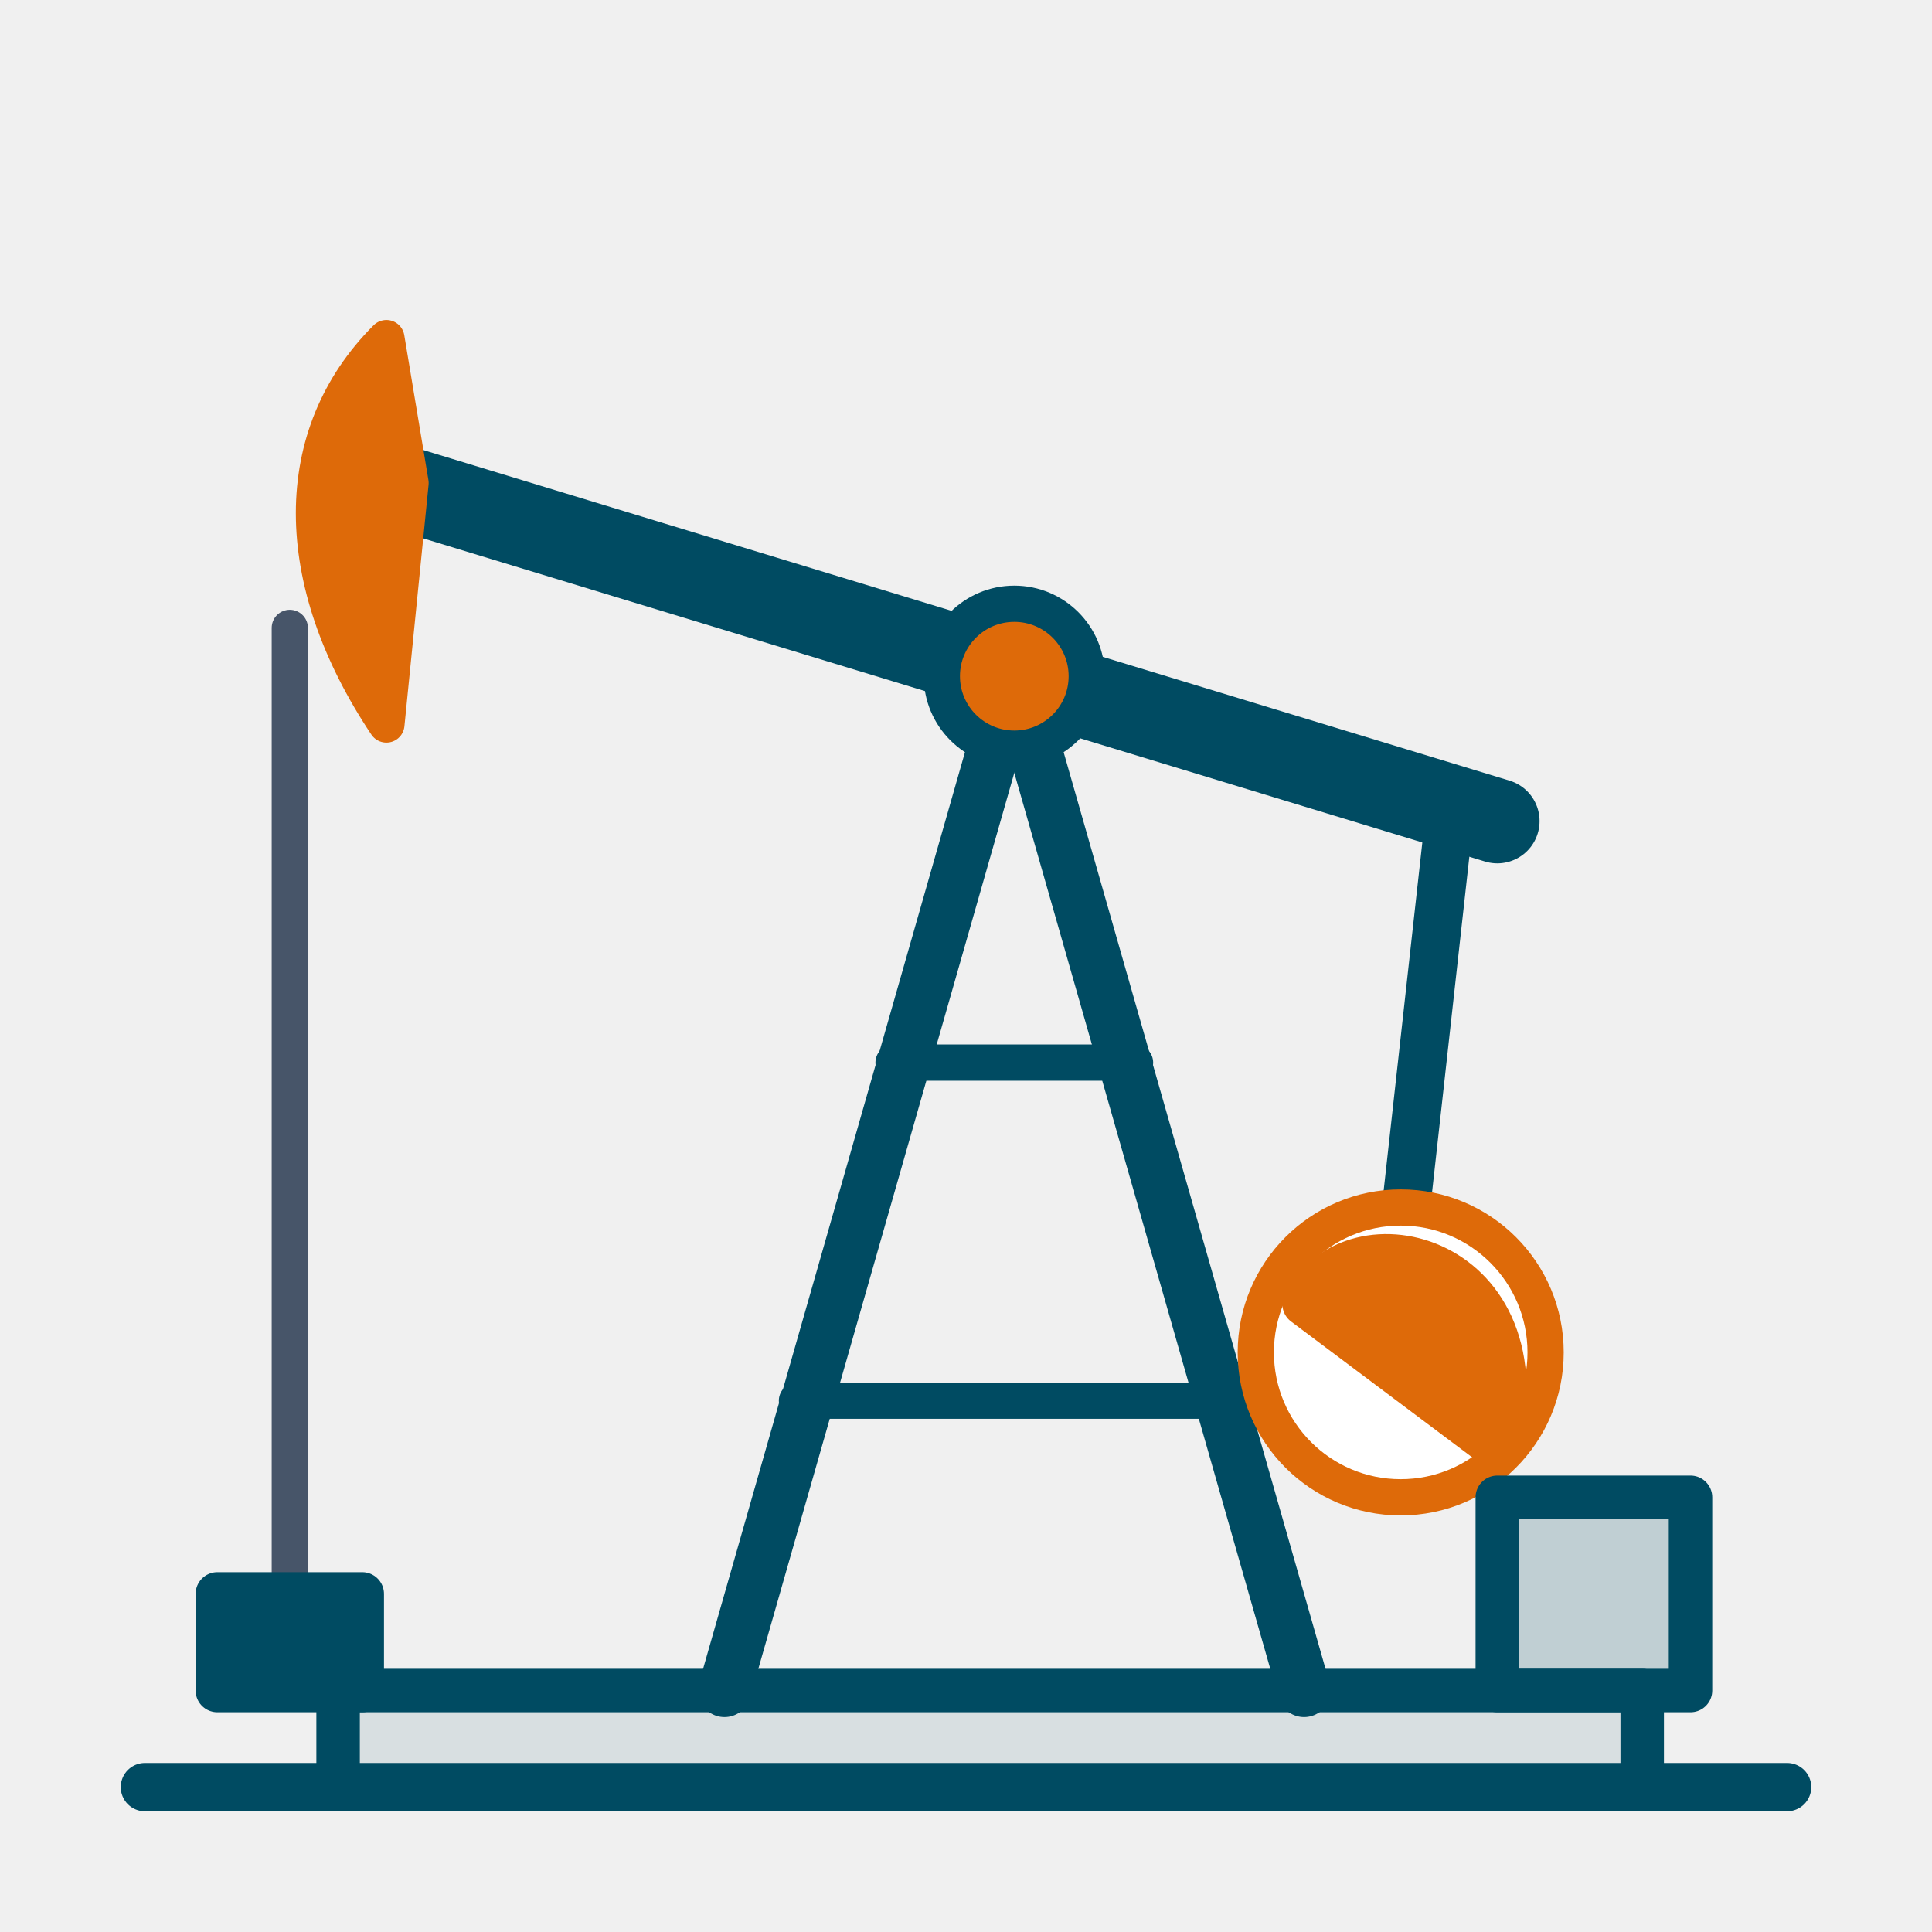
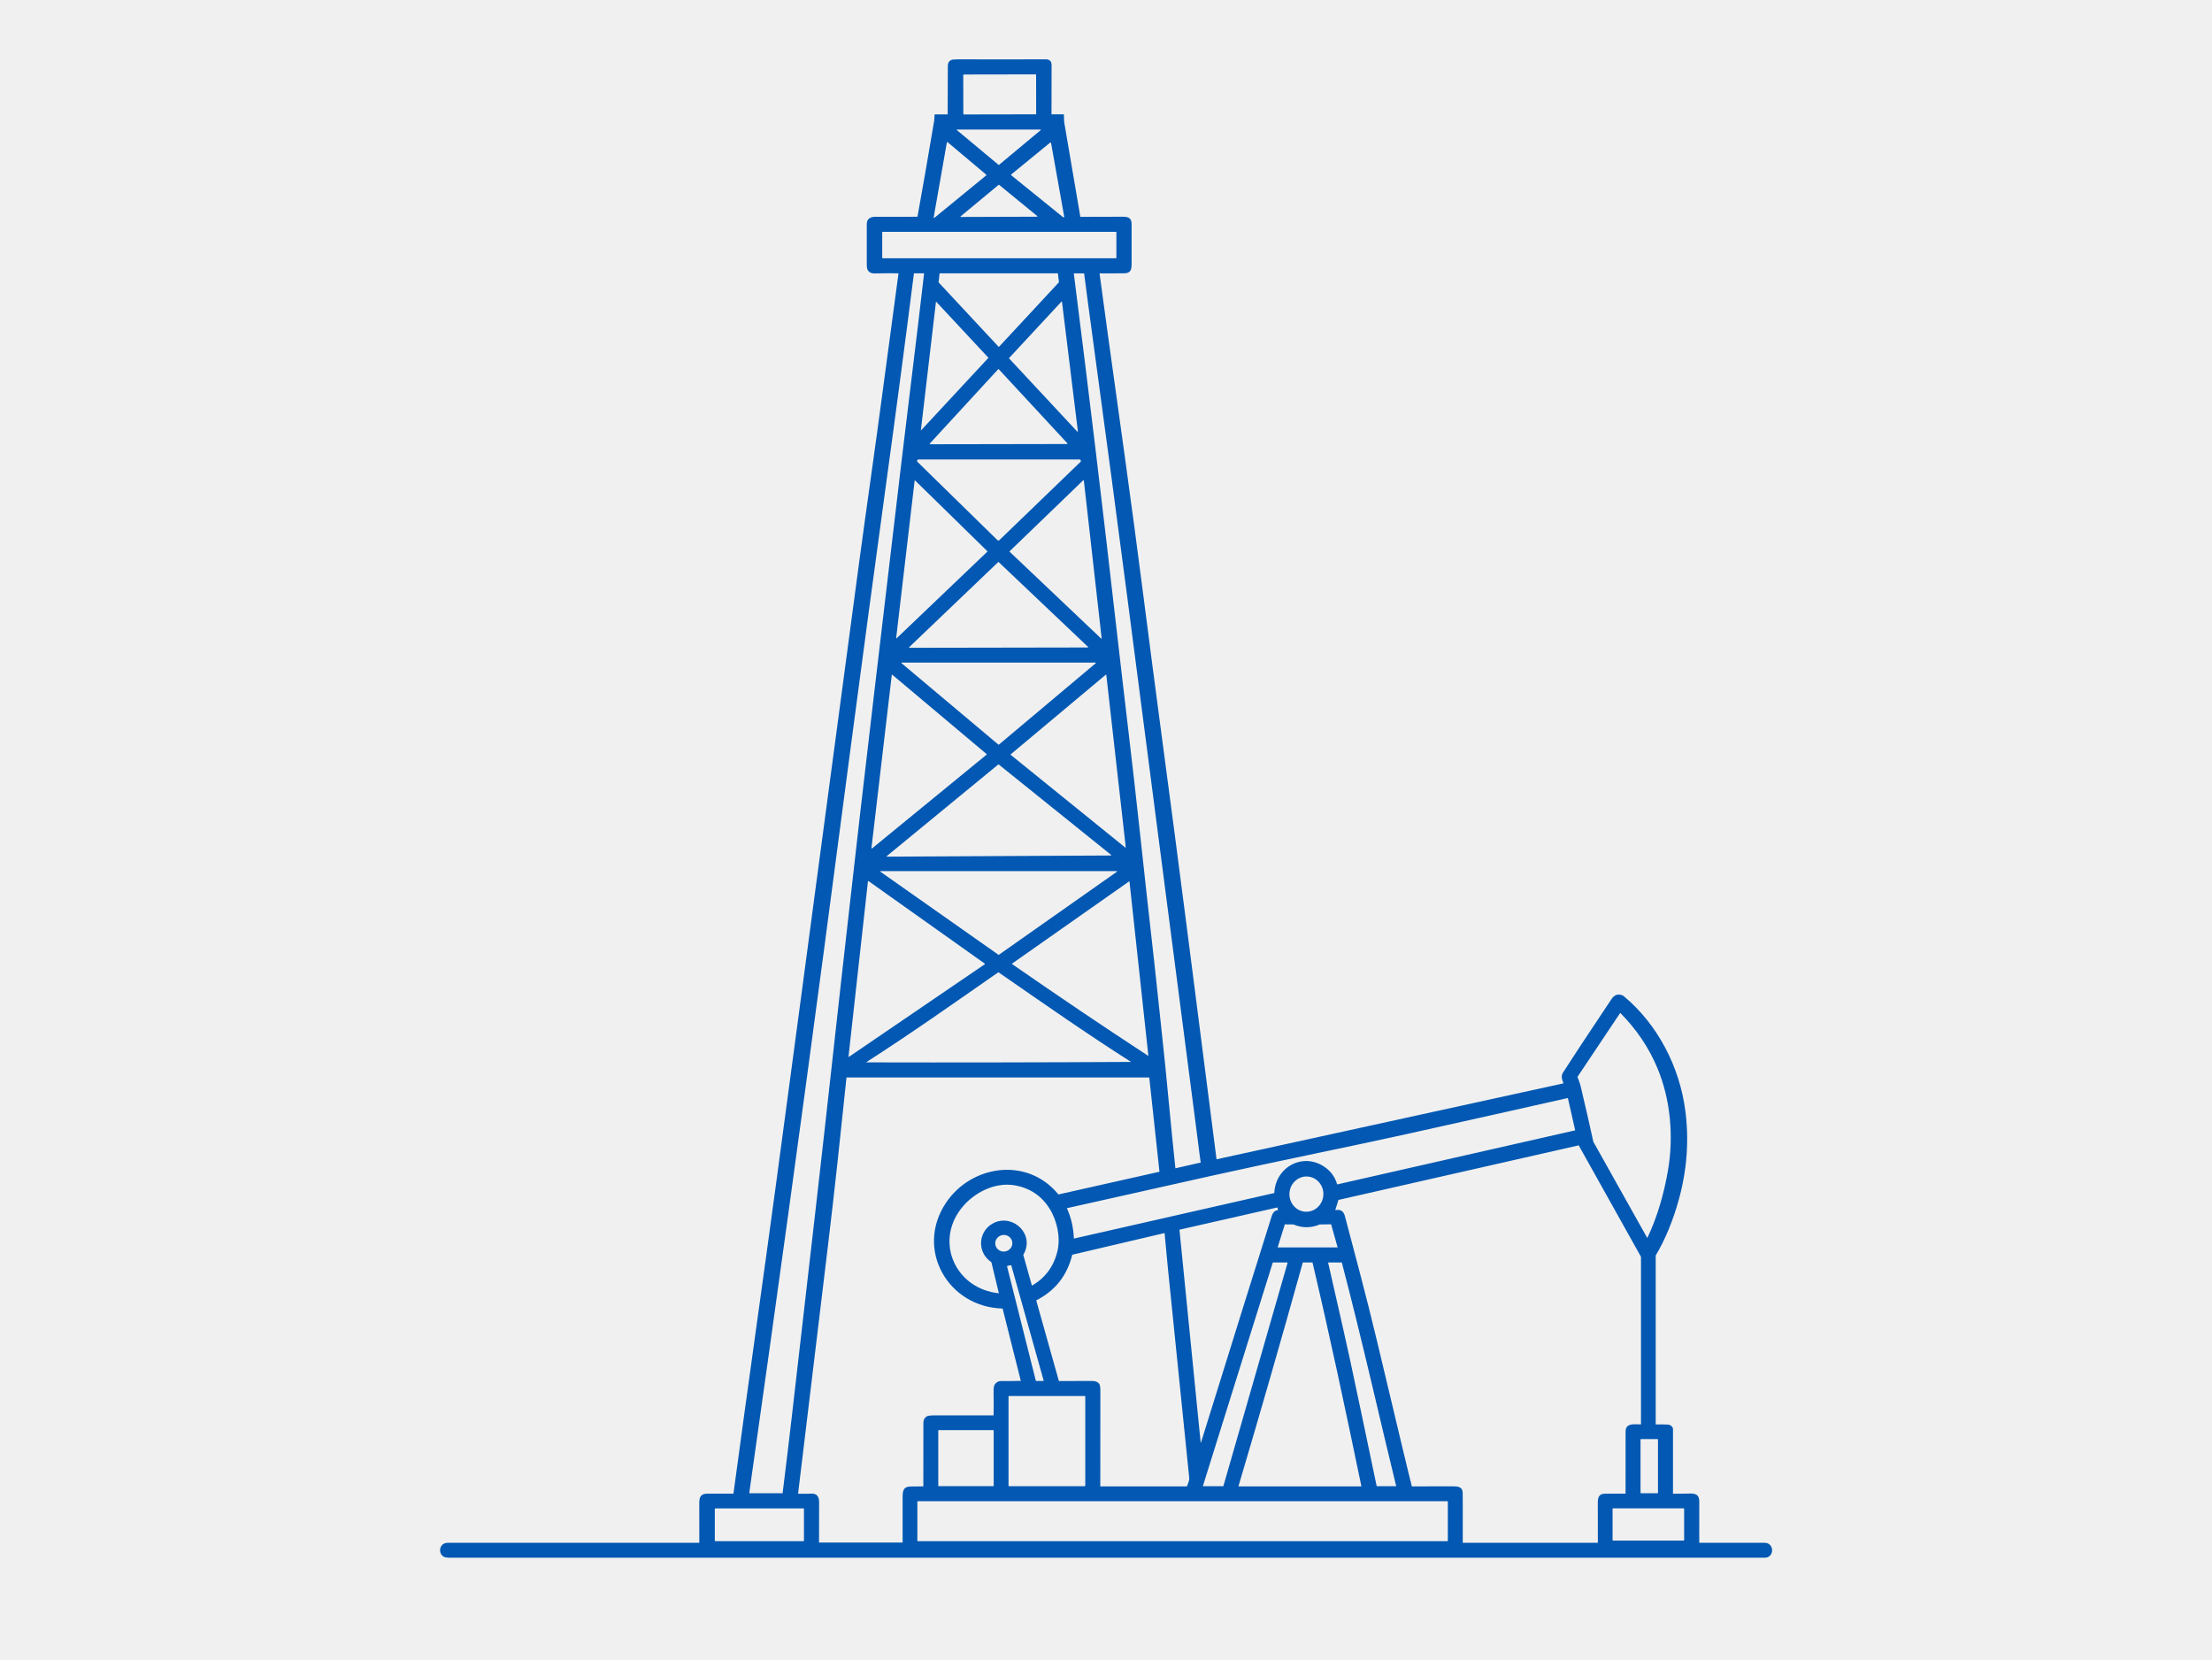
- <svg xmlns="http://www.w3.org/2000/svg" viewBox="0 0 80 80" width="80" height="80" fill="none" stroke="#004b62" stroke-width="1.8" stroke-linecap="round" stroke-linejoin="round">
-   <line x1="6" y1="74" x2="74" y2="74" stroke-width="2" />
-   <rect x="14" y="70" width="54" height="4" fill="#004b62" fill-opacity="0.1" />
-   <line x1="42" y1="28" x2="30" y2="70" stroke-width="2.2" />
-   <line x1="42" y1="28" x2="54" y2="70" stroke-width="2.2" />
-   <line x1="33" y1="58" x2="51" y2="58" stroke-width="1.5" />
-   <line x1="37" y1="44" x2="47" y2="44" stroke-width="1.5" />
-   <line x1="16" y1="20" x2="62" y2="34" stroke="#004b62" stroke-width="3.5" />
-   <circle cx="42" cy="28" r="3" fill="#de6a09" stroke="#004b62" stroke-width="1.5" />
-   <path d="M 16,14 C 12,18 12,24 16,30 L 17,20 Z" fill="#de6a09" stroke="#de6a09" stroke-width="1.5" />
-   <line x1="12" y1="26" x2="12" y2="66" stroke="#475569" stroke-width="1.5" />
-   <rect x="9" y="66" width="6" height="4" fill="#004b62" />
-   <line x1="60" y1="34" x2="58" y2="52" stroke-width="2" />
-   <circle cx="58" cy="56" r="6" fill="#ffffff" stroke="#de6a09" stroke-width="1.5" />
-   <path d="M 54,54 C 56,50 64,52 62,60 Z" fill="#de6a09" stroke="#de6a09" />
-   <rect x="62" y="62" width="8" height="8" fill="#004b62" fill-opacity="0.2" />
+ <svg xmlns="http://www.w3.org/2000/svg" id="_Слой_1" data-name="Слой_1" version="1.1" viewBox="0 0 1200 900">
+   <defs>
+     <style>
+       .st0 {
+         fill: #0258b2;
+       }
+     </style>
+   </defs>
+   <path class="st0" d="M596.5,148.33c1.81,13.67,6.42,47.14,13.85,100.4,6.96,49.85,12.92,98.7,19.93,150.95,9.35,69.65,17.48,133.94,29.69,229.19l188.22-41.2c-.72-2.05-1.55-3.81-.27-5.84,4.39-6.9,13.2-20.24,26.42-40.02,1.48-2.21,3.7-3.02,6.36-1.59,18.67,15.46,30.52,38.62,33.59,62.37,2.08,16.03.89,32.08-3.55,48.17-3.17,11.45-7.34,21.55-12.53,30.3v91.66c2.22-.08,4.38-.06,6.47.05,1.42.07,2.39.76,2.9,2.05v35.44c2.89.02,5.99,0,9.31-.08,3.43-.08,4.97,1.04,4.96,4.37,0,5.42-.01,12.87-.01,22.35,21.86.02,32.91.02,33.14.01,2.12-.08,3.48.03,4.08.32,3.06,1.48,3.12,6.11-.14,7.51-.4.17-1.08.26-2.05.26-243.62-.03-481.11-.03-712.46,0-1.88,0-3.13-.19-3.75-.57-2.28-1.38-2.55-4.61-.72-6.44.73-.73,1.82-1.1,3.26-1.1,53.36.02,98.75.02,136.18,0,0-7.04-.02-14.27-.02-21.69,0-3.56,1.14-4.99,4.6-4.95,3.1.03,7.66.03,13.93,0,8-59.51,15.68-112.91,22.93-166.69,15.35-113.96,30.68-229.96,45.27-338.57,4.29-31.93,8.81-62.67,12.72-92.42.54-4.12,3.42-25.55,8.63-64.32-4.11-.05-8.5-.03-13.18.06-1.57.03-2.73-.54-3.47-1.7-.42-.65-.61-1.96-.56-3.92.03-1.24.02-8.27,0-21.09,0-3.11,2.16-4.11,5.14-3.99.39.02,7.84.01,22.35-.03,2.57-14.08,5.57-31.31,9-51.67.13-.76.22-2.05.3-3.87h7.09c.06-7.05.09-15.84.09-26.37,0-1.42.55-2.43,1.66-3.05.52-.29,1.72-.43,3.6-.43,14.15.05,30.11.05,47.89,0,2.08,0,3.13,1.06,3.13,3.18.02,12.73,0,21.6-.05,26.63h6.71c.12,1.06-.03,3.06.28,4.83,3.65,21.22,6.53,38.15,8.66,50.8,5.54-.01,13.24-.03,23.1-.06,3.13,0,4.78.78,4.71,4.25-.03,1.58-.03,8.79,0,21.62,0,3.49-.97,4.84-4.37,4.82-3.85-.03-8.18-.01-13,.04M562.08,40.59c0-.14-.11-.25-.25-.25l-39.02.07c-.14,0-.25.11-.25.25l.04,21.17c0,.14.11.25.25.25l39.02-.07c.14,0,.25-.11.25-.25l-.04-21.17M564.55,70.59c.14-.11.06-.33-.12-.33h-45.19c-.18,0-.26.22-.12.33l22.6,18.84c.07.06.17.06.24,0l22.6-18.84M506.52,117.83c-.05.26.25.43.46.27l28.02-22.94c.14-.11.14-.32,0-.43l-20.88-17.57c-.17-.14-.42-.05-.46.17l-7.13,40.5M576.69,117.81c.28.22.69-.02.62-.37l-7.09-39.77c-.05-.29-.4-.42-.62-.23l-20.91,17.11c-.19.16-.19.44,0,.6l27.99,22.65M521.14,117.36c-.13.11-.05.33.12.33l41.35-.14c.17,0,.25-.22.12-.33l-20.74-16.97c-.06-.06-.17-.06-.23,0l-20.62,17.11M605.64,125.98c0-.13-.1-.22-.22-.22h-126.6c-.13,0-.22.1-.22.22v13.91c0,.13.1.22.22.22h126.6c.13,0,.22-.1.22-.22v-13.91M406.44,810.03h18.12c1.89-15.27,3.58-29.29,5.05-42.05,10.03-86.73,17.34-150.94,21.92-192.63,3.06-27.84,6.44-57.93,10.11-90.25,3.25-28.63,4.88-42.95,4.88-42.95,3.26-28.43,10.81-92.62,22.64-192.59,3.85-32.52,8.12-66.08,12.16-101.3-1.87.02-3.71-.03-5.51,0-4.86,38.25-9.92,76.49-15.17,114.69-13.04,94.86-27.2,203.94-33.44,250.98-12.51,94.18-26.09,192.88-40.75,296.11M509.2,153.08c0,.06.01.12.05.16l32.45,34.83c.08.09.22.09.3,0l32.43-34.91s.06-.1.05-.17l-.56-4.55c-.01-.1-.1-.18-.21-.18h-63.8c-.1,0-.2.08-.21.18l-.51,4.63M637.66,633.75c4.47-.93,9-2.13,13.71-3.11-.18-.97-.82-6.22-2.09-16.07-6.08-47.02-11.63-89.8-16.66-128.33-7.86-60.31-14.83-113.99-20.91-161.05-4.61-35.63-11.78-89.32-21.51-161.07-1.21-8.88-1.9-14.16-2.08-15.83h-5.59c8.22,64.87,15.89,128.7,23.02,191.5,4.19,36.97,8.96,75.37,12.95,112.71,1.9,17.67,4.52,41.4,7.87,71.2,1.14,10.14,2.62,24.95,3.89,36.36,2.69,24.33,5.01,51.97,7.39,73.67M499.56,233.57l36.67-39.48-28.46-30.54-8.22,70.02M547.45,194.2c-.07.07-.07.18,0,.25l36.97,39.68c.13.13.35.03.33-.16l-8.62-70.21c-.02-.16-.22-.22-.33-.1l-28.35,30.53M504.4,240.62c-.13.14-.03.37.17.37l74.32-.13c.2,0,.3-.24.17-.38l-37.23-40.18c-.09-.1-.24-.1-.33,0l-37.09,40.31M541.1,292.99c.29.29.77.29,1.06,0l43.99-42.43c.49-.47.16-1.31-.53-1.31h-87.35c-.69,0-1.02.83-.54,1.3l43.36,42.43M547.74,299.03c-.08.08-.08.21,0,.28l49.56,47.02c.13.13.35.02.33-.17l-9.65-85.52c-.02-.16-.21-.24-.33-.12l-39.92,38.5M535.63,299.24c.07-.06.07-.18,0-.25l-39.16-38.32c-.1-.1-.28-.04-.29.1l-10.01,85.29c-.02.16.17.26.29.14l49.18-46.96M493.24,351.07c-.13.12-.04.33.13.33l96.72-.17c.18,0,.27-.22.14-.34l-48.45-45.97c-.07-.07-.2-.07-.27,0l-48.28,46.14M594.47,359.73c.13-.11.05-.32-.12-.32h-105.18c-.17,0-.25.21-.12.32l52.59,44.2c.07.06.17.06.24,0l52.59-44.2M535.24,409.36c.1-.08.1-.22,0-.3l-51.14-43.01c-.12-.1-.3-.03-.32.13l-11.02,93.87c-.02.18.18.29.32.18l62.15-50.87M548.31,409.19c-.09.08-.09.22,0,.29l62.09,50.24c.13.11.33,0,.31-.17l-10.54-93.4c-.02-.15-.2-.22-.31-.13l-51.54,43.16M481.08,464.39c-.12.1-.05.31.12.31l121.48-.63c.17,0,.24-.21.11-.31l-61-49.07c-.06-.05-.16-.05-.22,0l-60.49,49.7M605.96,472.86c.14-.1.07-.32-.1-.32h-128.16c-.17,0-.24.22-.1.32l64.07,45.07c.06.05.14.05.21,0l64.07-45.07M460.32,573.09c-.01.15.16.25.28.17l73.67-50.22c.1-.07.1-.22,0-.29l-63.13-44.82c-.11-.07-.27,0-.28.13l-10.54,95.03M623,572.82l-10.28-94.83-63.85,44.85c25.35,17.6,50.06,34.25,74.13,49.98M541.7,576.31c23.85-.04,47.72-.12,71.9-.26-24.48-15.57-48.04-32.1-71.98-48.66-23.89,16.64-47.4,33.25-71.82,48.9,24.18.06,48.06.06,71.9.02M893.65,671.6c5.54-11.63,9.09-24.32,11.22-36.7,3.17-18.45,1.41-38.47-5.78-55.63-4.62-11.02-11.33-20.96-20.12-29.83l-23.2,34.71c.58,1.68,1.3,3.3,1.71,5.02,2.66,11.2,4.96,21.25,6.89,30.16l29.28,52.26M553.79,749.07l-9.88-39.25c-29.54-.7-47.66-32.1-30.69-57.4,13.62-20.32,43.94-25.24,60.98-4.48,18.37-4.12,36.65-8.25,54.81-12.32l-5.54-51.13c-54.71,0-109.44,0-164.25,0-3.22,30.92-6.29,60.01-10.21,92.51-3.51,29.06-8.86,73.48-16.06,133.27,2.85.08,5.17.06,6.96-.03,3.86-.2,4.61,2.2,4.45,5.74-.02.37-.03,7.3-.04,20.8h45.35c.02-3.59.02-11.67-.01-24.23,0-4,.27-6.32,5.18-6.22,1.75.03,3.77.03,6.07-.02.02-8.32.03-19.03.02-32.13,0-2.83-.25-4.37,1.75-5.8.57-.41,2.11-.61,4.61-.61,14.95.03,25.53.03,31.73,0,.07-4.53.07-8.62,0-12.26-.05-2.26.14-3.71.55-4.37.84-1.34,2.08-2.01,3.73-2,4.1.03,7.61,0,10.51-.07M578.78,655.4c2.3,5.01,3.56,10.5,3.79,16.47l108.73-24.7c.62-14.19,15.77-22.43,27.63-13.91,3.24,2.32,5.39,5.4,6.47,9.24l129.1-29.33s.03-.02.03-.05l-3.97-17.49c-25.02,5.65-54.2,12.17-87.52,19.57-29.18,6.48-69.51,14.54-105.24,22.5-45.59,10.16-71.94,16.06-79.02,17.69M724.34,656.49c2.78-.62,4.53.43,5.25,3.15,5.19,19.69,11.91,44.6,17.45,67.9,4.46,18.77,8.95,37.64,13.49,56.61,2.79,11.67,4.59,19.06,5.4,22.15,1.5.03,8.84.02,22.02-.03,2.75-.01,5.43.15,5.55,3.4.05,1.37.06,10.44.04,27.22h73.29c.03-11.77.02-18.96-.03-21.55-.06-2.96.6-4.98,3.78-5.08.32-.01,4.08-.02,11.28-.02,0-14.96,0-26.22.02-33.77.01-4.87,5.3-3.75,8.35-3.79v-90.92l-33.79-60.46-130.34,29.61-1.74,5.57M709.44,638.22c-5.08-.38-9.51,3.58-9.91,8.84-.39,5.26,3.4,9.84,8.47,10.23,5.08.38,9.51-3.58,9.91-8.84.4-5.26-3.4-9.84-8.47-10.23M541.88,701.55c-1.38-5.77-2.7-11.16-4.05-16.85-8.47-5.79-6.95-17.73,1.8-21.54,10.45-4.54,21.95,6.78,15.48,17.53,1.62,5.67,3.13,11.25,4.7,16.73,7.2-4.16,11.81-10.36,13.82-18.61,1.83-7.47-.13-16.6-4.23-23.16-4.33-6.92-10.55-11.13-18.68-12.62-11.19-2.05-22.95,4.18-29.55,12.88-14.01,18.48-2.45,43.3,20.71,45.63M651.53,782.53c16.96-54.56,29.73-95.44,38.3-122.64.72-2.29,1.89-3.41,3.49-3.37l-.35-1.53-53.12,12.06,11.5,115.46c.01.09.14.1.17.02M693.1,676.66h32.55l-3.52-12.54-6.2.1c-4.77,2-9.53,1.99-14.29-.02l-4.63-.03-3.9,12.49M631.78,668.88l-50.09,11.75c-2.74,11.27-9.25,19.53-19.55,24.77l12.3,43.75c9.93-.02,15.96-.03,18.13-.03,1.64,0,2.86.47,3.66,1.43.48.58.72,1.86.71,3.86-.06,18.5-.07,35.8-.04,51.9h46.98c.94-2.19,1.37-3.66,1.29-4.41-4.03-39.17-7.88-77.05-11.56-113.64-.74-7.39-1.35-13.85-1.83-19.37M549.14,673.72c-.37-2.46-2.73-4.15-5.26-3.77-2.54.38-4.29,2.69-3.92,5.15.37,2.46,2.73,4.15,5.26,3.77,2.54-.38,4.29-2.69,3.92-5.15M690.62,684.84c-.09,0-.16.06-.18.14l-37.83,120.98c-.04.13.05.25.18.25h10.72c.09,0,.17-.06.19-.14l34.79-120.98c.03-.12-.06-.25-.19-.25h-7.68M671.84,806.29h66.72c-8.95-43.13-17.16-81.71-26.54-121.47h-5.25c-11.51,41.33-23.16,81.82-34.93,121.47M720.48,684.83c6.45,28.21,10.45,45.93,11.99,53.15,4.07,19.05,8.86,41.8,14.38,68.23,3.46.03,6.98-.02,10.59,0-7.5-30.41-18.46-79.23-29.51-121.37h-7.46M546.51,686.7c-.13.03-.21.16-.18.29l15.59,61.96c.03.1.12.18.23.18h3.79c.16,0,.27-.15.22-.3l-17.53-62.36c-.03-.12-.16-.19-.28-.17l-1.85.4M588.76,757.6c0-.18-.15-.33-.33-.33h-40.98c-.18,0-.33.15-.33.33v48.27c0,.18.15.33.33.33h40.98c.18,0,.33-.15.33-.33v-48.27M539.07,776c0-.12-.1-.21-.21-.21h-29.64c-.12,0-.21.1-.21.21v29.97c0,.12.1.21.21.21h29.64c.12,0,.21-.1.21-.21v-29.97M899.45,780.86c0-.13-.1-.23-.23-.23h-9.01c-.13,0-.23.1-.23.23v28.91c0,.13.1.23.23.23h9.01c.13,0,.23-.1.23-.23v-28.91M785.44,814.58c0-.13-.1-.23-.23-.23h-287.32c-.13,0-.23.1-.23.23v21.21c0,.13.1.23.23.23h287.32c.13,0,.23-.1.23-.23v-21.21M913.64,818.46c0-.14-.12-.25-.25-.25h-38.33c-.14,0-.25.12-.25.25v16.99c0,.14.12.25.25.25h38.33c.14,0,.25-.12.25-.25v-16.99M436.14,818.52c0-.15-.12-.27-.27-.27h-47.82c-.15,0-.27.12-.27.27v17.23c0,.15.12.27.27.27h47.82c.15,0,.27-.12.27-.27v-17.23h0Z" />
</svg>
